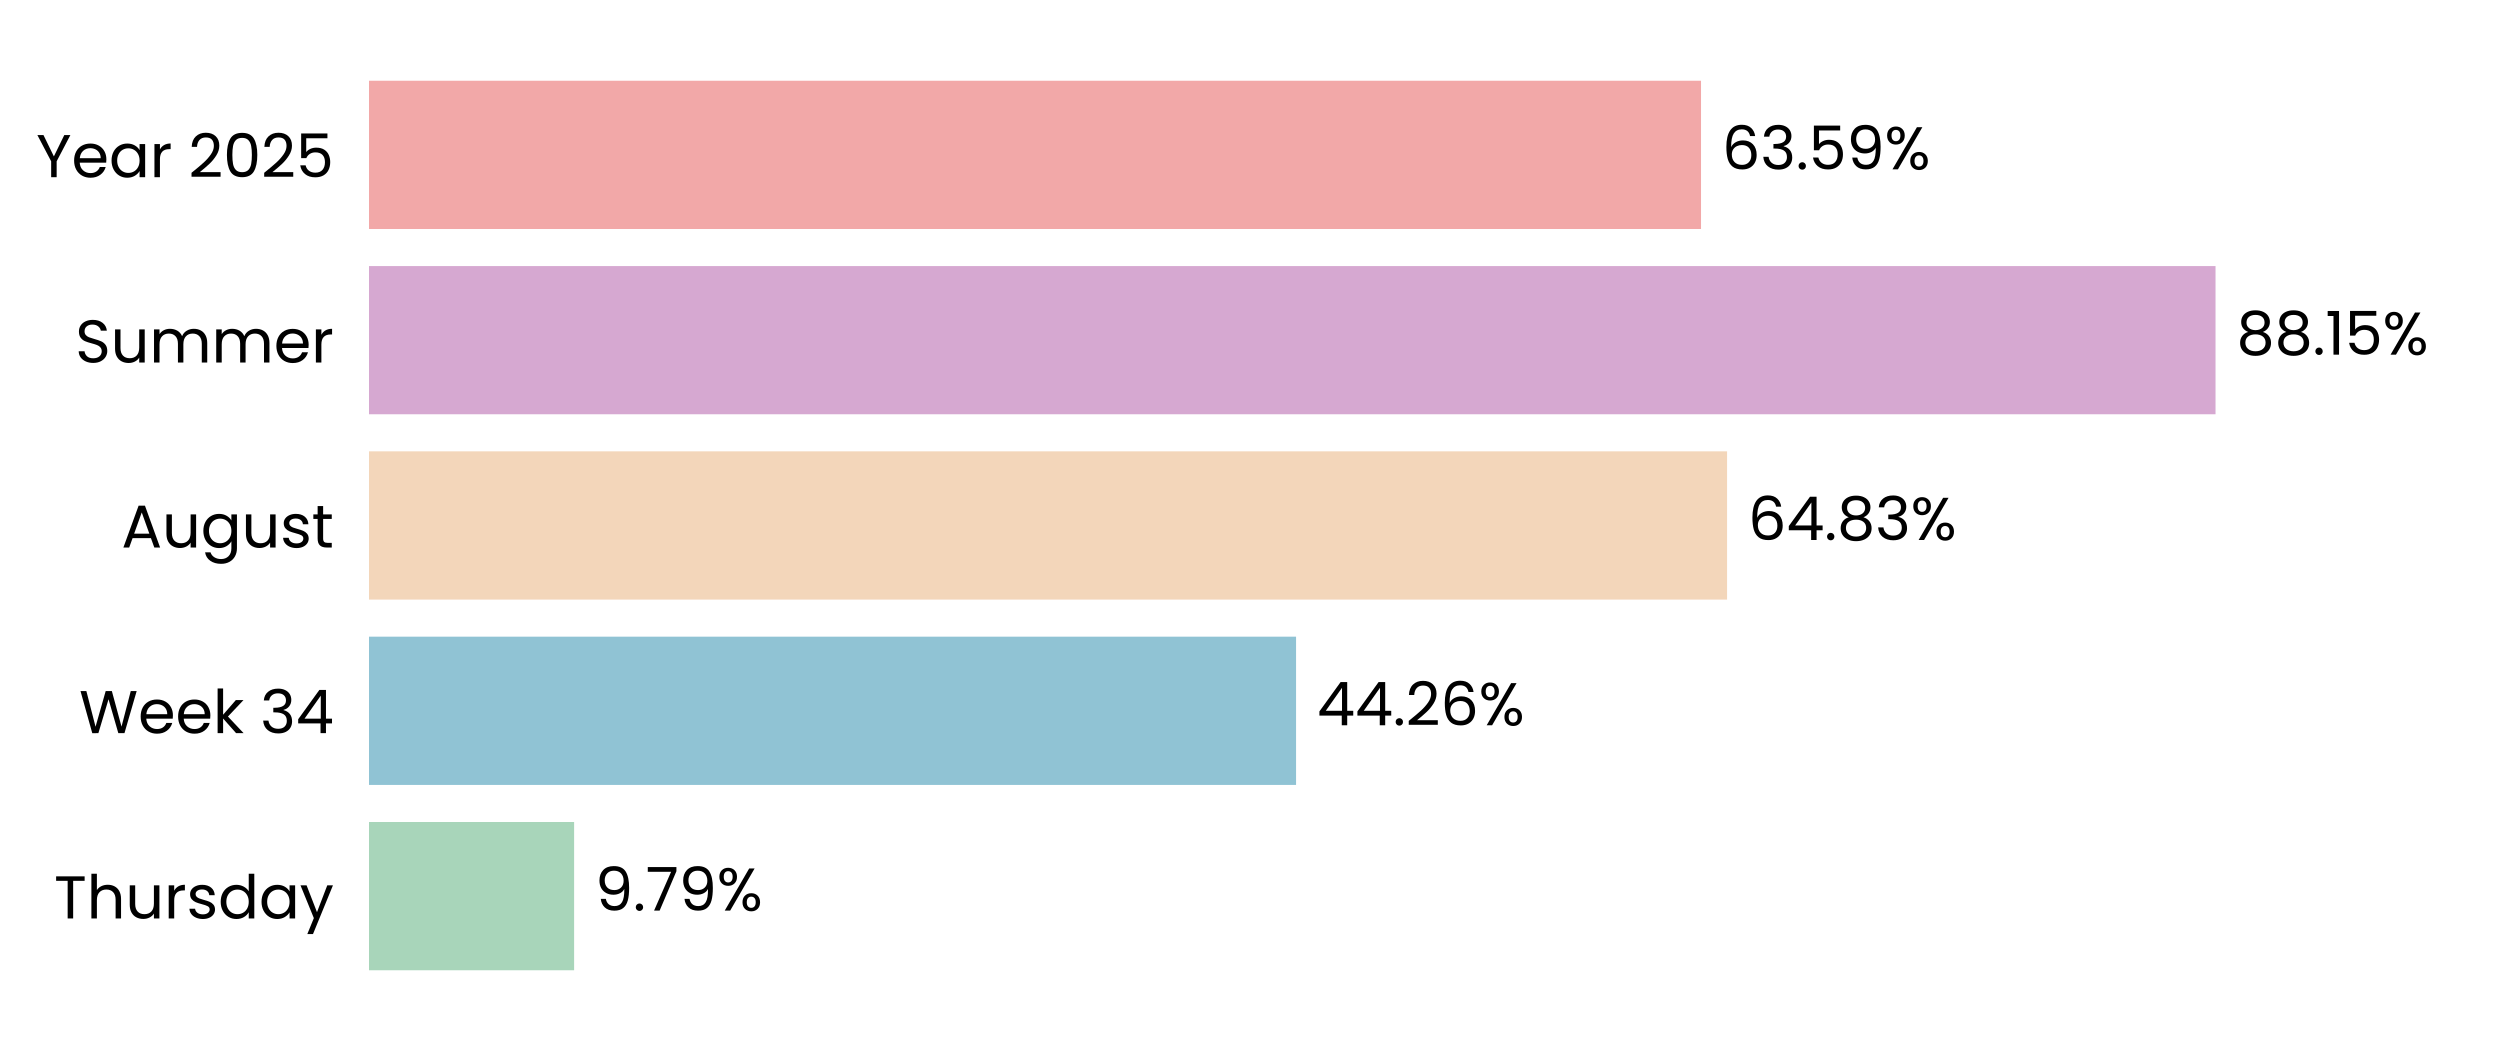
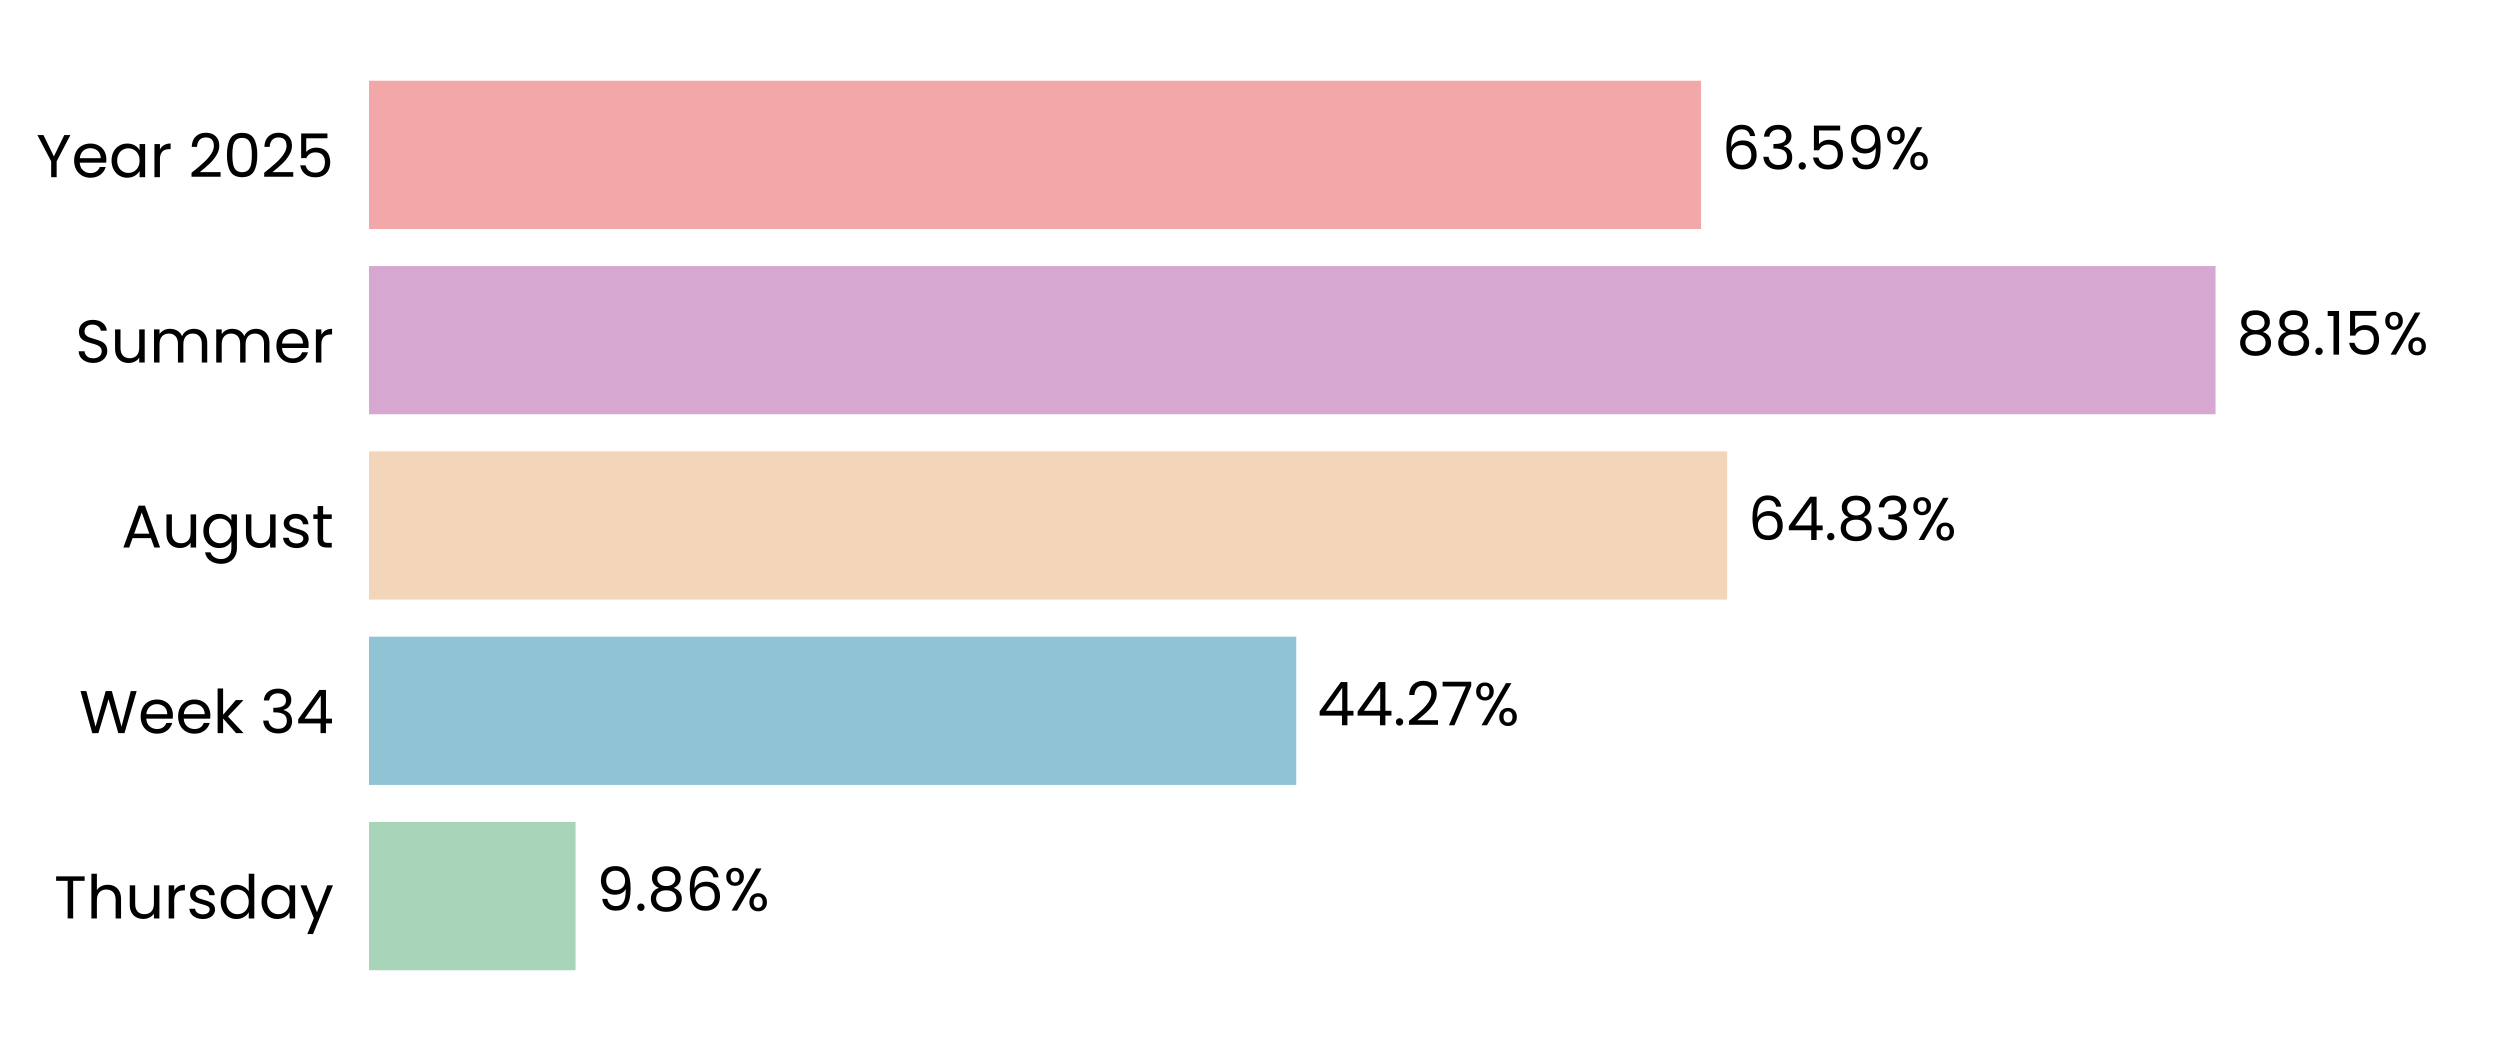
<svg xmlns="http://www.w3.org/2000/svg" xmlns:xlink="http://www.w3.org/1999/xlink" width="496.691pt" height="208.8pt" viewBox="0 0 496.691 208.8" version="1.1">
  <defs>
    <style type="text/css">*{stroke-linejoin: round; stroke-linecap: butt}</style>
  </defs>
  <g id="figure_1">
    <g id="patch_1">
      <path d="M 0 208.8  L 496.691 208.8  L 496.691 0  L 0 0  L 0 208.8  z " style="fill: none" />
    </g>
    <g id="axes_1">
      <g id="patch_2">
        <path d="M 73.311 201.6  L 489.491 201.6  L 489.491 7.2  L 73.311 7.2  L 73.311 201.6  z " style="fill: none" />
      </g>
      <g id="patch_3">
-         <path d="M 73.311 192.764  L 114.062 192.764  L 114.062 163.309  L 73.311 163.309  z " clip-path="url(#pc50c0e6b18)" style="fill: #a8d5ba" />
+         <path d="M 73.311 192.764  L 114.351 192.764  L 114.351 163.309  L 73.311 163.309  z " clip-path="url(#p382c85fbf5)" style="fill: #a8d5ba" />
      </g>
      <g id="patch_4">
-         <path d="M 73.311 155.945  L 257.496 155.945  L 257.496 126.491  L 73.311 126.491  z " clip-path="url(#pc50c0e6b18)" style="fill: #90c3d4" />
+         <path d="M 73.311 155.945  L 257.537 155.945  L 257.537 126.491  L 73.311 126.491  z " clip-path="url(#p382c85fbf5)" style="fill: #90c3d4" />
      </g>
      <g id="patch_5">
-         <path d="M 73.311 119.127  L 343.129 119.127  L 343.129 89.673  L 73.311 89.673  z " clip-path="url(#pc50c0e6b18)" style="fill: #f3d6ba" />
+         <path d="M 73.311 119.127  L 343.138 119.127  L 343.138 89.673  L 73.311 89.673  z " clip-path="url(#p382c85fbf5)" style="fill: #f3d6ba" />
      </g>
      <g id="patch_6">
-         <path d="M 73.311 82.309  L 440.174 82.309  L 440.174 52.855  L 73.311 52.855  z " clip-path="url(#pc50c0e6b18)" style="fill: #d6a8d1" />
+         <path d="M 73.311 82.309  L 440.177 82.309  L 440.177 52.855  L 73.311 52.855  z " clip-path="url(#p382c85fbf5)" style="fill: #d6a8d1" />
      </g>
      <g id="patch_7">
-         <path d="M 73.311 45.491  L 337.954 45.491  L 337.954 16.036  L 73.311 16.036  z " clip-path="url(#pc50c0e6b18)" style="fill: #f2a8a8" />
+         <path d="M 73.311 45.491  L 337.955 45.491  L 337.955 16.036  L 73.311 16.036  z " clip-path="url(#p382c85fbf5)" style="fill: #f2a8a8" />
      </g>
      <g id="matplotlib.axis_1">
        <g id="ytick_1">
          <g id="text_1">
            <g transform="translate(10.74188 182.4764) scale(0.12 -0.12)">
              <defs>
                <path id="Poppins-Regular-54" d="M 3238 4461  L 3238 3987  L 2022 3987  L 2022 0  L 1440 0  L 1440 3987  L 218 3987  L 218 4461  L 3238 4461  z " transform="scale(0.015625)" />
                <path id="Poppins-Regular-68" d="M 2234 3571  Q 2630 3571 2950 3401  Q 3270 3232 3452 2893  Q 3635 2554 3635 2067  L 3635 0  L 3059 0  L 3059 1984  Q 3059 2509 2796 2787  Q 2534 3066 2080 3066  Q 1619 3066 1347 2778  Q 1075 2490 1075 1939  L 1075 0  L 493 0  L 493 4736  L 1075 4736  L 1075 3008  Q 1248 3277 1552 3424  Q 1856 3571 2234 3571  z " transform="scale(0.015625)" />
                <path id="Poppins-Regular-75" d="M 3603 3507  L 3603 0  L 3021 0  L 3021 518  Q 2854 250 2556 99  Q 2259 -51 1901 -51  Q 1491 -51 1164 118  Q 838 288 649 627  Q 461 966 461 1453  L 461 3507  L 1037 3507  L 1037 1530  Q 1037 1011 1299 732  Q 1562 454 2016 454  Q 2483 454 2752 742  Q 3021 1030 3021 1581  L 3021 3507  L 3603 3507  z " transform="scale(0.015625)" />
                <path id="Poppins-Regular-72" d="M 1075 2938  Q 1229 3238 1513 3404  Q 1798 3571 2208 3571  L 2208 2970  L 2054 2970  Q 1075 2970 1075 1907  L 1075 0  L 493 0  L 493 3507  L 1075 3507  L 1075 2938  z " transform="scale(0.015625)" />
                <path id="Poppins-Regular-73" d="M 1734 -58  Q 1331 -58 1011 80  Q 691 218 505 464  Q 320 710 301 1030  L 902 1030  Q 928 768 1149 601  Q 1370 435 1728 435  Q 2061 435 2253 582  Q 2445 730 2445 954  Q 2445 1184 2240 1296  Q 2035 1408 1606 1517  Q 1216 1619 969 1724  Q 723 1830 547 2038  Q 371 2246 371 2586  Q 371 2854 531 3078  Q 691 3302 985 3433  Q 1280 3565 1658 3565  Q 2240 3565 2598 3270  Q 2957 2976 2982 2464  L 2400 2464  Q 2381 2739 2179 2905  Q 1978 3072 1638 3072  Q 1325 3072 1139 2937  Q 954 2803 954 2586  Q 954 2413 1066 2301  Q 1178 2189 1347 2121  Q 1517 2054 1818 1971  Q 2195 1869 2432 1769  Q 2669 1670 2838 1472  Q 3008 1274 3014 954  Q 3014 666 2854 435  Q 2694 205 2403 73  Q 2112 -58 1734 -58  z " transform="scale(0.015625)" />
                <path id="Poppins-Regular-64" d="M 275 1766  Q 275 2304 492 2710  Q 710 3117 1091 3341  Q 1472 3565 1946 3565  Q 2355 3565 2707 3376  Q 3059 3187 3245 2880  L 3245 4736  L 3834 4736  L 3834 0  L 3245 0  L 3245 659  Q 3072 346 2733 144  Q 2394 -58 1939 -58  Q 1472 -58 1091 172  Q 710 403 492 819  Q 275 1235 275 1766  z M 3245 1760  Q 3245 2157 3085 2451  Q 2925 2746 2653 2902  Q 2381 3059 2054 3059  Q 1728 3059 1459 2905  Q 1190 2752 1030 2457  Q 870 2163 870 1766  Q 870 1363 1030 1065  Q 1190 768 1459 611  Q 1728 454 2054 454  Q 2381 454 2653 611  Q 2925 768 3085 1065  Q 3245 1363 3245 1760  z " transform="scale(0.015625)" />
                <path id="Poppins-Regular-61" d="M 275 1766  Q 275 2304 492 2710  Q 710 3117 1091 3341  Q 1472 3565 1939 3565  Q 2400 3565 2739 3366  Q 3078 3168 3245 2867  L 3245 3507  L 3834 3507  L 3834 0  L 3245 0  L 3245 653  Q 3072 346 2729 144  Q 2387 -58 1933 -58  Q 1466 -58 1088 172  Q 710 403 492 819  Q 275 1235 275 1766  z M 3245 1760  Q 3245 2157 3085 2451  Q 2925 2746 2653 2902  Q 2381 3059 2054 3059  Q 1728 3059 1459 2905  Q 1190 2752 1030 2457  Q 870 2163 870 1766  Q 870 1363 1030 1065  Q 1190 768 1459 611  Q 1728 454 2054 454  Q 2381 454 2653 611  Q 2925 768 3085 1065  Q 3245 1363 3245 1760  z " transform="scale(0.015625)" />
                <path id="Poppins-Regular-79" d="M 3514 3507  L 1402 -1651  L 800 -1651  L 1491 38  L 77 3507  L 723 3507  L 1824 666  L 2912 3507  L 3514 3507  z " transform="scale(0.015625)" />
              </defs>
              <use xlink:href="#Poppins-Regular-54" />
              <use xlink:href="#Poppins-Regular-68" transform="translate(54.09999 0)" />
              <use xlink:href="#Poppins-Regular-75" transform="translate(118.1 0)" />
              <use xlink:href="#Poppins-Regular-72" transform="translate(182.1 0)" />
              <use xlink:href="#Poppins-Regular-73" transform="translate(219.3999 0)" />
              <use xlink:href="#Poppins-Regular-64" transform="translate(271.5999 0)" />
              <use xlink:href="#Poppins-Regular-61" transform="translate(339.1999 0)" />
              <use xlink:href="#Poppins-Regular-79" transform="translate(406.7999 0)" />
            </g>
          </g>
        </g>
        <g id="ytick_2">
          <g id="text_2">
            <g transform="translate(15.71813 145.6582) scale(0.12 -0.12)">
              <defs>
                <path id="Poppins-Regular-57" d="M 6099 4461  L 4806 0  L 4154 0  L 3117 3590  L 2042 0  L 1395 -6  L 147 4461  L 768 4461  L 1741 678  L 2816 4461  L 3469 4461  L 4493 691  L 5472 4461  L 6099 4461  z " transform="scale(0.015625)" />
                <path id="Poppins-Regular-65" d="M 3693 1888  Q 3693 1722 3674 1536  L 870 1536  Q 902 1018 1225 726  Q 1549 435 2010 435  Q 2387 435 2640 611  Q 2893 787 2995 1082  L 3622 1082  Q 3482 576 3059 259  Q 2637 -58 2010 -58  Q 1510 -58 1116 166  Q 723 390 499 803  Q 275 1216 275 1760  Q 275 2304 492 2713  Q 710 3123 1104 3344  Q 1498 3565 2010 3565  Q 2509 3565 2893 3347  Q 3277 3130 3485 2749  Q 3693 2368 3693 1888  z M 3091 2010  Q 3091 2342 2944 2582  Q 2797 2822 2544 2947  Q 2291 3072 1984 3072  Q 1542 3072 1232 2790  Q 922 2509 877 2010  L 3091 2010  z " transform="scale(0.015625)" />
                <path id="Poppins-Regular-6b" d="M 2451 0  L 1075 1549  L 1075 0  L 493 0  L 493 4736  L 1075 4736  L 1075 1952  L 2426 3507  L 3238 3507  L 1587 1760  L 3245 0  L 2451 0  z " transform="scale(0.015625)" />
                <path id="Poppins-Regular-20" transform="scale(0.015625)" />
                <path id="Poppins-Regular-33" d="M 384 3462  Q 429 4051 838 4384  Q 1248 4717 1901 4717  Q 2336 4717 2653 4560  Q 2970 4403 3133 4134  Q 3296 3866 3296 3526  Q 3296 3130 3069 2842  Q 2842 2554 2477 2470  L 2477 2438  Q 2893 2336 3136 2035  Q 3379 1734 3379 1248  Q 3379 883 3212 592  Q 3046 301 2713 134  Q 2381 -32 1914 -32  Q 1235 -32 800 323  Q 365 678 314 1331  L 877 1331  Q 922 947 1190 704  Q 1459 461 1907 461  Q 2355 461 2588 694  Q 2822 928 2822 1299  Q 2822 1779 2502 1990  Q 2182 2202 1536 2202  L 1389 2202  L 1389 2688  L 1542 2688  Q 2131 2694 2432 2883  Q 2733 3072 2733 3469  Q 2733 3808 2512 4013  Q 2291 4218 1882 4218  Q 1485 4218 1241 4013  Q 998 3808 954 3462  L 384 3462  z " transform="scale(0.015625)" />
                <path id="Poppins-Regular-34" d="M 256 1030  L 256 1472  L 2502 4582  L 3200 4582  L 3200 1536  L 3840 1536  L 3840 1030  L 3200 1030  L 3200 0  L 2624 0  L 2624 1030  L 256 1030  z M 2650 3974  L 928 1536  L 2650 1536  L 2650 3974  z " transform="scale(0.015625)" />
              </defs>
              <use xlink:href="#Poppins-Regular-57" />
              <use xlink:href="#Poppins-Regular-65" transform="translate(97.59999 0)" />
              <use xlink:href="#Poppins-Regular-65" transform="translate(159.6 0)" />
              <use xlink:href="#Poppins-Regular-6b" transform="translate(221.6 0)" />
              <use xlink:href="#Poppins-Regular-20" transform="translate(273.0999 0)" />
              <use xlink:href="#Poppins-Regular-33" transform="translate(299.7999 0)" />
              <use xlink:href="#Poppins-Regular-34" transform="translate(358.6999 0)" />
            </g>
          </g>
        </g>
        <g id="ytick_3">
          <g id="text_3">
            <g transform="translate(24.11812 108.78) scale(0.12 -0.12)">
              <defs>
                <path id="Poppins-Regular-41" d="M 3130 992  L 1184 992  L 826 0  L 211 0  L 1824 4435  L 2496 4435  L 4102 0  L 3488 0  L 3130 992  z M 2963 1466  L 2157 3718  L 1350 1466  L 2963 1466  z " transform="scale(0.015625)" />
                <path id="Poppins-Regular-67" d="M 1939 3565  Q 2394 3565 2736 3366  Q 3078 3168 3245 2867  L 3245 3507  L 3834 3507  L 3834 -77  Q 3834 -557 3629 -931  Q 3424 -1306 3043 -1517  Q 2662 -1728 2157 -1728  Q 1466 -1728 1005 -1401  Q 544 -1075 461 -512  L 1037 -512  Q 1133 -832 1433 -1027  Q 1734 -1222 2157 -1222  Q 2637 -1222 2941 -921  Q 3245 -621 3245 -77  L 3245 659  Q 3072 352 2733 147  Q 2394 -58 1939 -58  Q 1472 -58 1091 172  Q 710 403 492 819  Q 275 1235 275 1766  Q 275 2304 492 2710  Q 710 3117 1091 3341  Q 1472 3565 1939 3565  z M 3245 1760  Q 3245 2157 3085 2451  Q 2925 2746 2653 2902  Q 2381 3059 2054 3059  Q 1728 3059 1459 2905  Q 1190 2752 1030 2457  Q 870 2163 870 1766  Q 870 1363 1030 1065  Q 1190 768 1459 611  Q 1728 454 2054 454  Q 2381 454 2653 611  Q 2925 768 3085 1065  Q 3245 1363 3245 1760  z " transform="scale(0.015625)" />
                <path id="Poppins-Regular-74" d="M 1203 3027  L 1203 960  Q 1203 704 1312 598  Q 1421 493 1690 493  L 2118 493  L 2118 0  L 1594 0  Q 1107 0 864 224  Q 621 448 621 960  L 621 3027  L 166 3027  L 166 3507  L 621 3507  L 621 4390  L 1203 4390  L 1203 3507  L 2118 3507  L 2118 3027  L 1203 3027  z " transform="scale(0.015625)" />
              </defs>
              <use xlink:href="#Poppins-Regular-41" />
              <use xlink:href="#Poppins-Regular-75" transform="translate(67.39999 0)" />
              <use xlink:href="#Poppins-Regular-67" transform="translate(131.4 0)" />
              <use xlink:href="#Poppins-Regular-75" transform="translate(199 0)" />
              <use xlink:href="#Poppins-Regular-73" transform="translate(263 0)" />
              <use xlink:href="#Poppins-Regular-74" transform="translate(315.2 0)" />
            </g>
          </g>
        </g>
        <g id="ytick_4">
          <g id="text_4">
            <g transform="translate(14.95125 72.02182) scale(0.12 -0.12)">
              <defs>
                <path id="Poppins-Regular-53" d="M 1907 -45  Q 1466 -45 1117 112  Q 768 269 569 547  Q 371 826 365 1190  L 986 1190  Q 1018 877 1245 662  Q 1472 448 1907 448  Q 2323 448 2563 656  Q 2803 864 2803 1190  Q 2803 1446 2662 1606  Q 2522 1766 2310 1849  Q 2099 1933 1741 2029  Q 1299 2144 1033 2259  Q 768 2374 579 2620  Q 390 2867 390 3283  Q 390 3648 576 3929  Q 762 4211 1098 4364  Q 1434 4518 1869 4518  Q 2496 4518 2896 4204  Q 3296 3891 3347 3373  L 2707 3373  Q 2675 3629 2438 3824  Q 2202 4019 1811 4019  Q 1446 4019 1216 3830  Q 986 3642 986 3302  Q 986 3059 1123 2905  Q 1261 2752 1462 2672  Q 1664 2592 2029 2490  Q 2470 2368 2739 2249  Q 3008 2131 3200 1884  Q 3392 1638 3392 1216  Q 3392 890 3219 602  Q 3046 314 2707 134  Q 2368 -45 1907 -45  z " transform="scale(0.015625)" />
                <path id="Poppins-Regular-6d" d="M 4710 3571  Q 5120 3571 5440 3401  Q 5760 3232 5945 2893  Q 6131 2554 6131 2067  L 6131 0  L 5555 0  L 5555 1984  Q 5555 2509 5296 2787  Q 5037 3066 4595 3066  Q 4141 3066 3872 2774  Q 3603 2483 3603 1933  L 3603 0  L 3027 0  L 3027 1984  Q 3027 2509 2768 2787  Q 2509 3066 2067 3066  Q 1613 3066 1344 2774  Q 1075 2483 1075 1933  L 1075 0  L 493 0  L 493 3507  L 1075 3507  L 1075 3002  Q 1248 3277 1539 3424  Q 1830 3571 2182 3571  Q 2624 3571 2963 3372  Q 3302 3174 3469 2790  Q 3616 3162 3955 3366  Q 4294 3571 4710 3571  z " transform="scale(0.015625)" />
              </defs>
              <use xlink:href="#Poppins-Regular-53" />
              <use xlink:href="#Poppins-Regular-75" transform="translate(58.7 0)" />
              <use xlink:href="#Poppins-Regular-6d" transform="translate(122.7 0)" />
              <use xlink:href="#Poppins-Regular-6d" transform="translate(225.7 0)" />
              <use xlink:href="#Poppins-Regular-65" transform="translate(328.7 0)" />
              <use xlink:href="#Poppins-Regular-72" transform="translate(390.6999 0)" />
            </g>
          </g>
        </g>
        <g id="ytick_5">
          <g id="text_5">
            <g transform="translate(7.2 35.20364) scale(0.12 -0.12)">
              <defs>
                <path id="Poppins-Regular-59" d="M 3616 4461  L 2163 1683  L 2163 0  L 1581 0  L 1581 1683  L 122 4461  L 768 4461  L 1869 2202  L 2970 4461  L 3616 4461  z " transform="scale(0.015625)" />
                <path id="Poppins-Regular-32" d="M 326 467  Q 1139 1120 1600 1539  Q 2061 1958 2377 2416  Q 2694 2874 2694 3315  Q 2694 3731 2492 3971  Q 2291 4211 1843 4211  Q 1408 4211 1168 3939  Q 928 3667 909 3213  L 346 3213  Q 371 3930 780 4320  Q 1190 4710 1837 4710  Q 2496 4710 2883 4345  Q 3270 3981 3270 3341  Q 3270 2810 2953 2307  Q 2637 1805 2233 1424  Q 1830 1043 1203 538  L 3405 538  L 3405 51  L 326 51  L 326 467  z " transform="scale(0.015625)" />
                <path id="Poppins-Regular-30" d="M 397 2362  Q 397 3462 755 4080  Q 1114 4698 2010 4698  Q 2899 4698 3257 4080  Q 3616 3462 3616 2362  Q 3616 1242 3257 621  Q 2899 0 2010 0  Q 1114 0 755 621  Q 397 1242 397 2362  z M 3040 2362  Q 3040 2918 2966 3305  Q 2893 3693 2665 3929  Q 2438 4166 2010 4166  Q 1574 4166 1347 3929  Q 1120 3693 1046 3305  Q 973 2918 973 2362  Q 973 1786 1046 1395  Q 1120 1005 1347 768  Q 1574 531 2010 531  Q 2438 531 2665 768  Q 2893 1005 2966 1395  Q 3040 1786 3040 2362  z " transform="scale(0.015625)" />
                <path id="Poppins-Regular-35" d="M 3347 4122  L 1101 4122  L 1101 2662  Q 1248 2867 1536 2998  Q 1824 3130 2157 3130  Q 2688 3130 3021 2909  Q 3354 2688 3498 2339  Q 3642 1990 3642 1600  Q 3642 1139 3469 774  Q 3296 410 2941 198  Q 2586 -13 2061 -13  Q 1389 -13 973 332  Q 557 678 467 1254  L 1037 1254  Q 1120 890 1389 685  Q 1658 480 2067 480  Q 2573 480 2829 784  Q 3085 1088 3085 1587  Q 3085 2086 2829 2358  Q 2573 2630 2074 2630  Q 1734 2630 1481 2467  Q 1229 2304 1114 2022  L 563 2022  L 563 4634  L 3347 4634  L 3347 4122  z " transform="scale(0.015625)" />
              </defs>
              <use xlink:href="#Poppins-Regular-59" />
              <use xlink:href="#Poppins-Regular-65" transform="translate(58.39999 0)" />
              <use xlink:href="#Poppins-Regular-61" transform="translate(120.4 0)" />
              <use xlink:href="#Poppins-Regular-72" transform="translate(188 0)" />
              <use xlink:href="#Poppins-Regular-20" transform="translate(225.3 0)" />
              <use xlink:href="#Poppins-Regular-32" transform="translate(252 0)" />
              <use xlink:href="#Poppins-Regular-30" transform="translate(309.4999 0)" />
              <use xlink:href="#Poppins-Regular-32" transform="translate(372.2999 0)" />
              <use xlink:href="#Poppins-Regular-35" transform="translate(429.7999 0)" />
            </g>
          </g>
        </g>
      </g>
      <g id="text_6">
-         <g transform="translate(118.224 180.9164) scale(0.12 -0.12)">
+         <g transform="translate(118.513 180.9164) scale(0.12 -0.12)">
          <defs>
            <path id="Poppins-Regular-39" d="M 1146 1242  Q 1210 877 1443 678  Q 1677 480 2074 480  Q 2605 480 2857 896  Q 3110 1312 3098 2298  Q 2963 2010 2649 1846  Q 2336 1683 1952 1683  Q 1523 1683 1187 1859  Q 851 2035 659 2374  Q 467 2714 467 3194  Q 467 3878 864 4297  Q 1261 4717 1990 4717  Q 2886 4717 3248 4134  Q 3610 3552 3610 2400  Q 3610 1594 3466 1069  Q 3322 544 2979 269  Q 2637 -6 2042 -6  Q 1389 -6 1024 346  Q 659 698 608 1242  L 1146 1242  z M 2048 2176  Q 2477 2176 2752 2441  Q 3027 2707 3027 3162  Q 3027 3642 2758 3936  Q 2490 4230 2003 4230  Q 1555 4230 1289 3948  Q 1024 3667 1024 3206  Q 1024 2739 1286 2457  Q 1549 2176 2048 2176  z " transform="scale(0.015625)" />
            <path id="Poppins-Regular-2e" d="M 678 -38  Q 512 -38 397 77  Q 282 192 282 358  Q 282 525 397 640  Q 512 755 678 755  Q 838 755 950 640  Q 1062 525 1062 358  Q 1062 192 950 77  Q 838 -38 678 -38  z " transform="scale(0.015625)" />
-             <path id="Poppins-Regular-37" d="M 3245 4173  L 1466 0  L 877 0  L 2682 4115  L 211 4115  L 211 4614  L 3245 4614  L 3245 4173  z " transform="scale(0.015625)" />
+             <path id="Poppins-Regular-38" d="M 1242 2406  Q 883 2547 691 2816  Q 499 3085 499 3469  Q 499 3814 672 4092  Q 845 4371 1187 4534  Q 1530 4698 2016 4698  Q 2502 4698 2844 4534  Q 3187 4371 3363 4092  Q 3539 3814 3539 3469  Q 3539 3098 3340 2819  Q 3142 2541 2797 2406  Q 3194 2285 3427 1981  Q 3661 1677 3661 1248  Q 3661 832 3456 521  Q 3251 211 2876 41  Q 2502 -128 2016 -128  Q 1530 -128 1162 41  Q 794 211 589 521  Q 384 832 384 1248  Q 384 1677 614 1984  Q 845 2291 1242 2406  z M 2976 3398  Q 2976 3789 2720 4000  Q 2464 4211 2016 4211  Q 1574 4211 1318 4000  Q 1062 3789 1062 3392  Q 1062 3034 1328 2816  Q 1594 2598 2016 2598  Q 2445 2598 2710 2819  Q 2976 3040 2976 3398  z M 2016 2150  Q 1542 2150 1241 1929  Q 941 1709 941 1267  Q 941 858 1232 608  Q 1523 358 2016 358  Q 2509 358 2797 608  Q 3085 858 3085 1267  Q 3085 1696 2790 1923  Q 2496 2150 2016 2150  z " transform="scale(0.015625)" />
+             <path id="Poppins-Regular-36" d="M 2976 3526  Q 2835 4237 2099 4237  Q 1530 4237 1248 3798  Q 966 3360 973 2355  Q 1120 2688 1462 2877  Q 1805 3066 2227 3066  Q 2886 3066 3280 2656  Q 3674 2246 3674 1523  Q 3674 1088 3504 742  Q 3334 397 2992 192  Q 2650 -13 2163 -13  Q 1504 -13 1133 281  Q 762 576 614 1094  Q 467 1613 467 2374  Q 467 4723 2106 4723  Q 2733 4723 3091 4384  Q 3450 4045 3514 3526  L 2976 3526  z M 2106 2573  Q 1830 2573 1587 2461  Q 1344 2349 1193 2121  Q 1043 1894 1043 1568  Q 1043 1082 1324 778  Q 1606 474 2131 474  Q 2579 474 2844 752  Q 3110 1030 3110 1504  Q 3110 2003 2854 2288  Q 2598 2573 2106 2573  z " transform="scale(0.015625)" />
            <path id="Poppins-Regular-25" d="M 269 3584  Q 269 4019 531 4278  Q 794 4538 1203 4538  Q 1613 4538 1875 4278  Q 2138 4019 2138 3584  Q 2138 3142 1875 2883  Q 1613 2624 1203 2624  Q 794 2624 531 2883  Q 269 3142 269 3584  z M 4006 4467  L 1414 0  L 838 0  L 3430 4467  L 4006 4467  z M 1203 4179  Q 986 4179 861 4028  Q 736 3878 736 3584  Q 736 3290 861 3136  Q 986 2982 1203 2982  Q 1421 2982 1549 3139  Q 1677 3296 1677 3584  Q 1677 3878 1549 4028  Q 1421 4179 1203 4179  z M 2720 883  Q 2720 1325 2982 1584  Q 3245 1843 3654 1843  Q 4064 1843 4323 1584  Q 4582 1325 4582 883  Q 4582 448 4323 185  Q 4064 -77 3654 -77  Q 3245 -77 2982 182  Q 2720 442 2720 883  z M 3648 1478  Q 3430 1478 3302 1328  Q 3174 1178 3174 883  Q 3174 595 3302 444  Q 3430 294 3648 294  Q 3866 294 3994 444  Q 4122 595 4122 883  Q 4122 1178 3994 1328  Q 3866 1478 3648 1478  z " transform="scale(0.015625)" />
          </defs>
          <use xlink:href="#Poppins-Regular-39" />
          <use xlink:href="#Poppins-Regular-2e" transform="translate(62.99999 0)" />
-           <use xlink:href="#Poppins-Regular-37" transform="translate(83.99997 0)" />
-           <use xlink:href="#Poppins-Regular-39" transform="translate(138.6 0)" />
-           <use xlink:href="#Poppins-Regular-25" transform="translate(201.5999 0)" />
+           <use xlink:href="#Poppins-Regular-38" transform="translate(83.99997 0)" />
+           <use xlink:href="#Poppins-Regular-36" transform="translate(147.1 0)" />
+           <use xlink:href="#Poppins-Regular-25" transform="translate(210.5999 0)" />
        </g>
      </g>
      <g id="text_7">
-         <g transform="translate(261.6575 144.0982) scale(0.12 -0.12)">
+         <g transform="translate(261.6988 144.0982) scale(0.12 -0.12)">
          <defs>
-             <path id="Poppins-Regular-36" d="M 2976 3526  Q 2835 4237 2099 4237  Q 1530 4237 1248 3798  Q 966 3360 973 2355  Q 1120 2688 1462 2877  Q 1805 3066 2227 3066  Q 2886 3066 3280 2656  Q 3674 2246 3674 1523  Q 3674 1088 3504 742  Q 3334 397 2992 192  Q 2650 -13 2163 -13  Q 1504 -13 1133 281  Q 762 576 614 1094  Q 467 1613 467 2374  Q 467 4723 2106 4723  Q 2733 4723 3091 4384  Q 3450 4045 3514 3526  L 2976 3526  z M 2106 2573  Q 1830 2573 1587 2461  Q 1344 2349 1193 2121  Q 1043 1894 1043 1568  Q 1043 1082 1324 778  Q 1606 474 2131 474  Q 2579 474 2844 752  Q 3110 1030 3110 1504  Q 3110 2003 2854 2288  Q 2598 2573 2106 2573  z " transform="scale(0.015625)" />
+             <path id="Poppins-Regular-37" d="M 3245 4173  L 1466 0  L 877 0  L 2682 4115  L 211 4115  L 211 4614  L 3245 4614  L 3245 4173  z " transform="scale(0.015625)" />
          </defs>
          <use xlink:href="#Poppins-Regular-34" />
          <use xlink:href="#Poppins-Regular-34" transform="translate(62.89999 0)" />
          <use xlink:href="#Poppins-Regular-2e" transform="translate(125.8 0)" />
          <use xlink:href="#Poppins-Regular-32" transform="translate(146.8 0)" />
-           <use xlink:href="#Poppins-Regular-36" transform="translate(204.3 0)" />
-           <use xlink:href="#Poppins-Regular-25" transform="translate(267.7999 0)" />
+           <use xlink:href="#Poppins-Regular-37" transform="translate(204.3 0)" />
+           <use xlink:href="#Poppins-Regular-25" transform="translate(258.8999 0)" />
        </g>
      </g>
      <g id="text_8">
-         <g transform="translate(347.2908 107.28) scale(0.12 -0.12)">
-           <defs>
-             <path id="Poppins-Regular-38" d="M 1242 2406  Q 883 2547 691 2816  Q 499 3085 499 3469  Q 499 3814 672 4092  Q 845 4371 1187 4534  Q 1530 4698 2016 4698  Q 2502 4698 2844 4534  Q 3187 4371 3363 4092  Q 3539 3814 3539 3469  Q 3539 3098 3340 2819  Q 3142 2541 2797 2406  Q 3194 2285 3427 1981  Q 3661 1677 3661 1248  Q 3661 832 3456 521  Q 3251 211 2876 41  Q 2502 -128 2016 -128  Q 1530 -128 1162 41  Q 794 211 589 521  Q 384 832 384 1248  Q 384 1677 614 1984  Q 845 2291 1242 2406  z M 2976 3398  Q 2976 3789 2720 4000  Q 2464 4211 2016 4211  Q 1574 4211 1318 4000  Q 1062 3789 1062 3392  Q 1062 3034 1328 2816  Q 1594 2598 2016 2598  Q 2445 2598 2710 2819  Q 2976 3040 2976 3398  z M 2016 2150  Q 1542 2150 1241 1929  Q 941 1709 941 1267  Q 941 858 1232 608  Q 1523 358 2016 358  Q 2509 358 2797 608  Q 3085 858 3085 1267  Q 3085 1696 2790 1923  Q 2496 2150 2016 2150  z " transform="scale(0.015625)" />
-           </defs>
+         <g transform="translate(347.3001 107.28) scale(0.12 -0.12)">
          <use xlink:href="#Poppins-Regular-36" />
          <use xlink:href="#Poppins-Regular-34" transform="translate(63.49999 0)" />
          <use xlink:href="#Poppins-Regular-2e" transform="translate(126.4 0)" />
          <use xlink:href="#Poppins-Regular-38" transform="translate(147.4 0)" />
          <use xlink:href="#Poppins-Regular-33" transform="translate(210.5 0)" />
          <use xlink:href="#Poppins-Regular-25" transform="translate(269.3999 0)" />
        </g>
      </g>
      <g id="text_9">
-         <g transform="translate(444.3353 70.46182) scale(0.12 -0.12)">
+         <g transform="translate(444.3385 70.46182) scale(0.12 -0.12)">
          <defs>
            <path id="Poppins-Regular-31" d="M 243 4096  L 243 4627  L 1446 4627  L 1446 0  L 858 0  L 858 4096  L 243 4096  z " transform="scale(0.015625)" />
          </defs>
          <use xlink:href="#Poppins-Regular-38" />
          <use xlink:href="#Poppins-Regular-38" transform="translate(63.09999 0)" />
          <use xlink:href="#Poppins-Regular-2e" transform="translate(126.2 0)" />
          <use xlink:href="#Poppins-Regular-31" transform="translate(147.2 0)" />
          <use xlink:href="#Poppins-Regular-35" transform="translate(179.2 0)" />
          <use xlink:href="#Poppins-Regular-25" transform="translate(241.9999 0)" />
        </g>
      </g>
      <g id="text_10">
-         <g transform="translate(342.1155 33.64364) scale(0.12 -0.12)">
+         <g transform="translate(342.1163 33.64364) scale(0.12 -0.12)">
          <use xlink:href="#Poppins-Regular-36" />
          <use xlink:href="#Poppins-Regular-33" transform="translate(63.49999 0)" />
          <use xlink:href="#Poppins-Regular-2e" transform="translate(122.4 0)" />
          <use xlink:href="#Poppins-Regular-35" transform="translate(143.4 0)" />
          <use xlink:href="#Poppins-Regular-39" transform="translate(206.2 0)" />
          <use xlink:href="#Poppins-Regular-25" transform="translate(269.1999 0)" />
        </g>
      </g>
    </g>
  </g>
  <defs>
-     <clipPath id="pc50c0e6b18">
+     <clipPath id="p382c85fbf5">
      <rect x="73.311" y="7.2" width="416.18" height="194.4" />
    </clipPath>
  </defs>
</svg>
